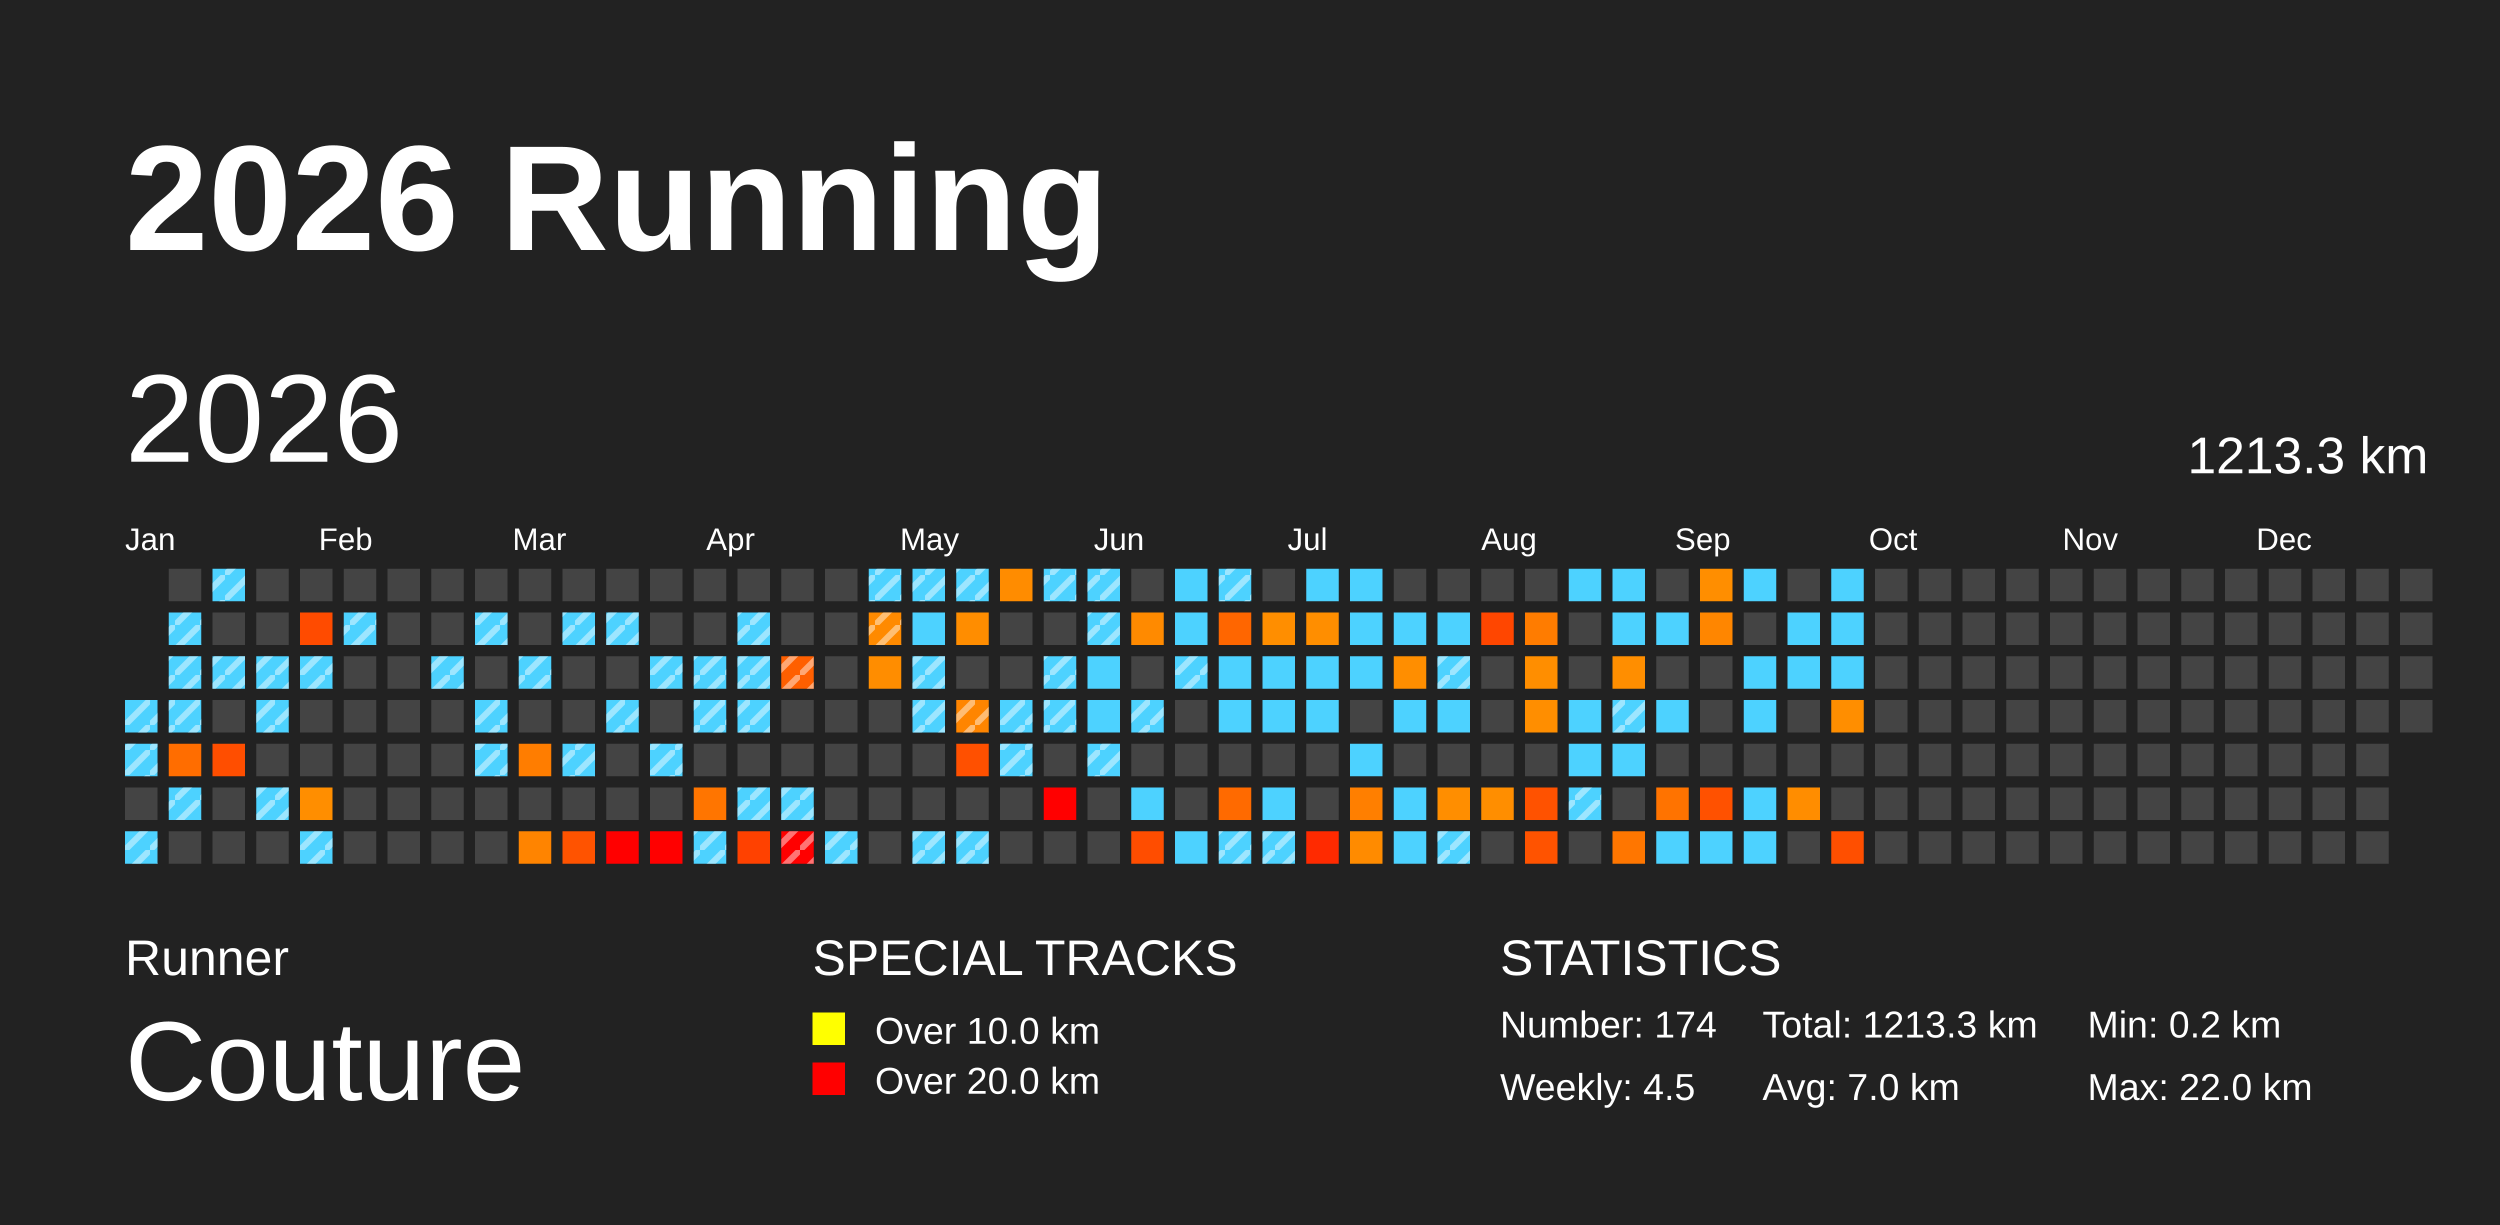
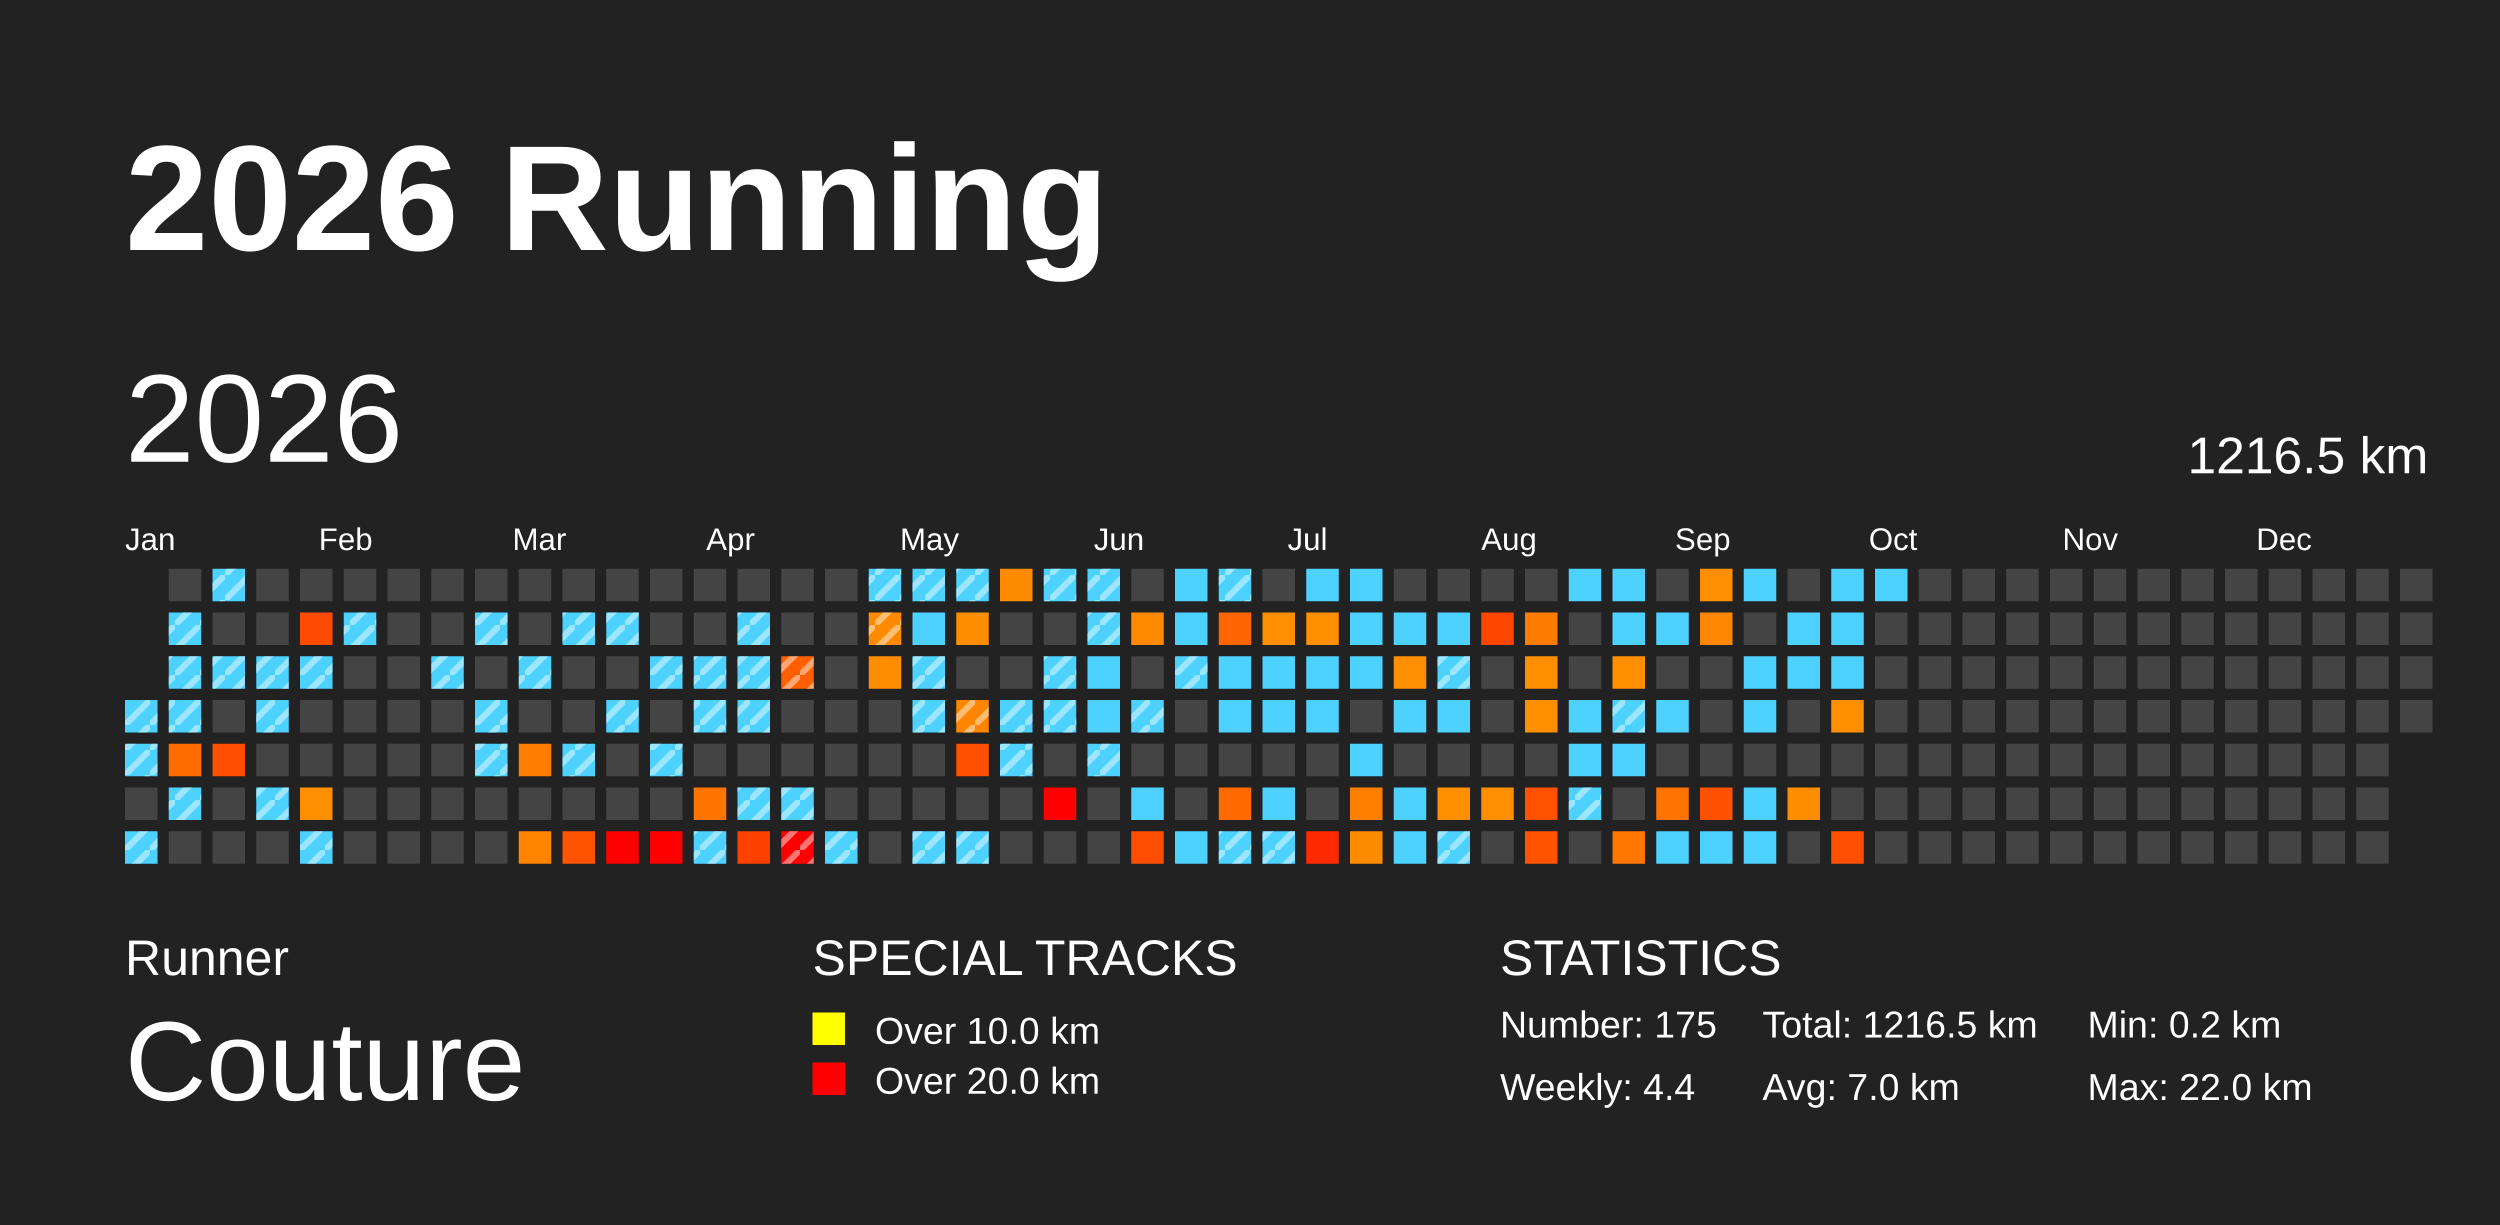
<svg xmlns="http://www.w3.org/2000/svg" baseProfile="full" height="98mm" version="1.1" viewBox="0,0,200,98" width="200mm">
  <defs>
    <pattern height="2" id="indoor-stripe" patternUnits="userSpaceOnUse" width="2">
      <line stroke="white" stroke-opacity="0.45" stroke-width="0.5" x1="0" x2="2" y1="2" y2="0" />
    </pattern>
  </defs>
  <rect fill="#222222" height="98" width="200" x="0" y="0" />
  <text fill="#FFFFFF" style="font-size:12px; font-family:Arial; font-weight:bold;" x="10" y="20">2026 Running</text>
  <text fill="#FFFFFF" style="font-size:4px; font-family:Arial" x="10" y="78">Runner</text>
  <text fill="#FFFFFF" style="font-size:9px; font-family:Arial" x="10" y="88">Couture</text>
  <text fill="#FFFFFF" style="font-size:4px; font-family:Arial" x="65" y="78">SPECIAL TRACKS</text>
  <rect fill="yellow" height="2.6" width="2.6" x="65" y="81" />
  <text fill="#FFFFFF" style="font-size:3px; font-family:Arial" x="70" y="83.5">Over 10.0 km</text>
  <rect fill="red" height="2.6" width="2.6" x="65" y="85" />
  <text fill="#FFFFFF" style="font-size:3px; font-family:Arial" x="70" y="87.5">Over 20.0 km</text>
  <text fill="#FFFFFF" style="font-size:4px; font-family:Arial" x="120" y="78">STATISTICS</text>
-   <text fill="#FFFFFF" style="font-size:3px; font-family:Arial" x="120" y="83">Number: 174</text>
-   <text fill="#FFFFFF" style="font-size:3px; font-family:Arial" x="120" y="88">Weekly: 4.5</text>
-   <text fill="#FFFFFF" style="font-size:3px; font-family:Arial" x="141" y="83">Total: 1213.3 km</text>
+   <text fill="#FFFFFF" style="font-size:3px; font-family:Arial" x="120" y="83">Number: 175</text>
+   <text fill="#FFFFFF" style="font-size:3px; font-family:Arial" x="120" y="88">Weekly: 4.4</text>
+   <text fill="#FFFFFF" style="font-size:3px; font-family:Arial" x="141" y="83">Total: 1216.5 km</text>
  <text fill="#FFFFFF" style="font-size:3px; font-family:Arial" x="141" y="88">Avg: 7.0 km</text>
  <text fill="#FFFFFF" style="font-size:3px; font-family:Arial" x="167" y="83">Min: 0.2 km</text>
  <text fill="#FFFFFF" style="font-size:3px; font-family:Arial" x="167" y="88">Max: 22.0 km</text>
  <text dominant-baseline="hanging" fill="#FFFFFF" style="font-size:10.0px; font-family:Arial;" x="10" y="30">2026</text>
-   <text dominant-baseline="hanging" fill="#FFFFFF" style="font-size:4.125px; font-family:Arial;" x="175" y="35">1213.3 km</text>
+   <text dominant-baseline="hanging" fill="#FFFFFF" style="font-size:4.125px; font-family:Arial;" x="175" y="35">1216.5 km</text>
  <text fill="#FFFFFF" style="font-size:2.5px; font-family:Arial" x="10.0" y="44">Jan</text>
  <text fill="#FFFFFF" style="font-size:2.5px; font-family:Arial" x="25.5" y="44">Feb</text>
  <text fill="#FFFFFF" style="font-size:2.5px; font-family:Arial" x="41.0" y="44">Mar</text>
  <text fill="#FFFFFF" style="font-size:2.5px; font-family:Arial" x="56.5" y="44">Apr</text>
  <text fill="#FFFFFF" style="font-size:2.5px; font-family:Arial" x="72.0" y="44">May</text>
  <text fill="#FFFFFF" style="font-size:2.5px; font-family:Arial" x="87.5" y="44">Jun</text>
  <text fill="#FFFFFF" style="font-size:2.5px; font-family:Arial" x="103.0" y="44">Jul</text>
  <text fill="#FFFFFF" style="font-size:2.5px; font-family:Arial" x="118.5" y="44">Aug</text>
  <text fill="#FFFFFF" style="font-size:2.5px; font-family:Arial" x="134.0" y="44">Sep</text>
  <text fill="#FFFFFF" style="font-size:2.5px; font-family:Arial" x="149.5" y="44">Oct</text>
  <text fill="#FFFFFF" style="font-size:2.5px; font-family:Arial" x="165.0" y="44">Nov</text>
  <text fill="#FFFFFF" style="font-size:2.5px; font-family:Arial" x="180.5" y="44">Dec</text>
  <rect fill="#4dd2ff" height="2.6" width="2.6" x="10.0" y="56.0" />
  <rect fill="url(#indoor-stripe)" height="2.6" style="pointer-events: none;" width="2.6" x="10.0" y="56.0" />
  <rect fill="#4dd2ff" height="2.6" width="2.6" x="10.0" y="59.5" />
  <rect fill="url(#indoor-stripe)" height="2.6" style="pointer-events: none;" width="2.6" x="10.0" y="59.5" />
  <rect fill="#444444" height="2.6" width="2.6" x="10.0" y="63.0" />
  <rect fill="#4dd2ff" height="2.6" width="2.6" x="10.0" y="66.5" />
  <rect fill="url(#indoor-stripe)" height="2.6" style="pointer-events: none;" width="2.6" x="10.0" y="66.5" />
  <rect fill="#444444" height="2.6" width="2.6" x="13.5" y="45.5" />
  <rect fill="#4dd2ff" height="2.6" width="2.6" x="13.5" y="49.0" />
  <rect fill="url(#indoor-stripe)" height="2.6" style="pointer-events: none;" width="2.6" x="13.5" y="49.0" />
  <rect fill="#4dd2ff" height="2.6" width="2.6" x="13.5" y="52.5" />
  <rect fill="url(#indoor-stripe)" height="2.6" style="pointer-events: none;" width="2.6" x="13.5" y="52.5" />
  <rect fill="#4dd2ff" height="2.6" width="2.6" x="13.5" y="56.0" />
  <rect fill="url(#indoor-stripe)" height="2.6" style="pointer-events: none;" width="2.6" x="13.5" y="56.0" />
  <rect fill="#ff6d00" height="2.6" width="2.6" x="13.5" y="59.5" />
  <rect fill="#4dd2ff" height="2.6" width="2.6" x="13.5" y="63.0" />
  <rect fill="url(#indoor-stripe)" height="2.6" style="pointer-events: none;" width="2.6" x="13.5" y="63.0" />
  <rect fill="#444444" height="2.6" width="2.6" x="13.5" y="66.5" />
  <rect fill="#4dd2ff" height="2.6" width="2.6" x="17.0" y="45.5" />
  <rect fill="url(#indoor-stripe)" height="2.6" style="pointer-events: none;" width="2.6" x="17.0" y="45.5" />
  <rect fill="#444444" height="2.6" width="2.6" x="17.0" y="49.0" />
  <rect fill="#4dd2ff" height="2.6" width="2.6" x="17.0" y="52.5" />
  <rect fill="url(#indoor-stripe)" height="2.6" style="pointer-events: none;" width="2.6" x="17.0" y="52.5" />
  <rect fill="#444444" height="2.6" width="2.6" x="17.0" y="56.0" />
  <rect fill="#ff4e00" height="2.6" width="2.6" x="17.0" y="59.5" />
  <rect fill="#444444" height="2.6" width="2.6" x="17.0" y="63.0" />
  <rect fill="#444444" height="2.6" width="2.6" x="17.0" y="66.5" />
  <rect fill="#444444" height="2.6" width="2.6" x="20.5" y="45.5" />
  <rect fill="#444444" height="2.6" width="2.6" x="20.5" y="49.0" />
  <rect fill="#4dd2ff" height="2.6" width="2.6" x="20.5" y="52.5" />
  <rect fill="url(#indoor-stripe)" height="2.6" style="pointer-events: none;" width="2.6" x="20.5" y="52.5" />
  <rect fill="#4dd2ff" height="2.6" width="2.6" x="20.5" y="56.0" />
  <rect fill="url(#indoor-stripe)" height="2.6" style="pointer-events: none;" width="2.6" x="20.5" y="56.0" />
  <rect fill="#444444" height="2.6" width="2.6" x="20.5" y="59.5" />
  <rect fill="#4dd2ff" height="2.6" width="2.6" x="20.5" y="63.0" />
  <rect fill="url(#indoor-stripe)" height="2.6" style="pointer-events: none;" width="2.6" x="20.5" y="63.0" />
  <rect fill="#444444" height="2.6" width="2.6" x="20.5" y="66.5" />
  <rect fill="#444444" height="2.6" width="2.6" x="24.0" y="45.5" />
  <rect fill="#ff4b00" height="2.6" width="2.6" x="24.0" y="49.0" />
  <rect fill="#4dd2ff" height="2.6" width="2.6" x="24.0" y="52.5" />
  <rect fill="url(#indoor-stripe)" height="2.6" style="pointer-events: none;" width="2.6" x="24.0" y="52.5" />
  <rect fill="#444444" height="2.6" width="2.6" x="24.0" y="56.0" />
  <rect fill="#444444" height="2.6" width="2.6" x="24.0" y="59.5" />
  <rect fill="#ff8e00" height="2.6" width="2.6" x="24.0" y="63.0" />
  <rect fill="#4dd2ff" height="2.6" width="2.6" x="24.0" y="66.5" />
  <rect fill="url(#indoor-stripe)" height="2.6" style="pointer-events: none;" width="2.6" x="24.0" y="66.5" />
  <rect fill="#444444" height="2.6" width="2.6" x="27.5" y="45.5" />
  <rect fill="#4dd2ff" height="2.6" width="2.6" x="27.5" y="49.0" />
  <rect fill="url(#indoor-stripe)" height="2.6" style="pointer-events: none;" width="2.6" x="27.5" y="49.0" />
  <rect fill="#444444" height="2.6" width="2.6" x="27.5" y="52.5" />
  <rect fill="#444444" height="2.6" width="2.6" x="27.5" y="56.0" />
  <rect fill="#444444" height="2.6" width="2.6" x="27.5" y="59.5" />
  <rect fill="#444444" height="2.6" width="2.6" x="27.5" y="63.0" />
  <rect fill="#444444" height="2.6" width="2.6" x="27.5" y="66.5" />
  <rect fill="#444444" height="2.6" width="2.6" x="31.0" y="45.5" />
  <rect fill="#444444" height="2.6" width="2.6" x="31.0" y="49.0" />
  <rect fill="#444444" height="2.6" width="2.6" x="31.0" y="52.5" />
  <rect fill="#444444" height="2.6" width="2.6" x="31.0" y="56.0" />
  <rect fill="#444444" height="2.6" width="2.6" x="31.0" y="59.5" />
  <rect fill="#444444" height="2.6" width="2.6" x="31.0" y="63.0" />
  <rect fill="#444444" height="2.6" width="2.6" x="31.0" y="66.5" />
  <rect fill="#444444" height="2.6" width="2.6" x="34.5" y="45.5" />
  <rect fill="#444444" height="2.6" width="2.6" x="34.5" y="49.0" />
  <rect fill="#4dd2ff" height="2.6" width="2.6" x="34.5" y="52.5" />
  <rect fill="url(#indoor-stripe)" height="2.6" style="pointer-events: none;" width="2.6" x="34.5" y="52.5" />
  <rect fill="#444444" height="2.6" width="2.6" x="34.5" y="56.0" />
  <rect fill="#444444" height="2.6" width="2.6" x="34.5" y="59.5" />
  <rect fill="#444444" height="2.6" width="2.6" x="34.5" y="63.0" />
  <rect fill="#444444" height="2.6" width="2.6" x="34.5" y="66.5" />
  <rect fill="#444444" height="2.6" width="2.6" x="38.0" y="45.5" />
  <rect fill="#4dd2ff" height="2.6" width="2.6" x="38.0" y="49.0" />
  <rect fill="url(#indoor-stripe)" height="2.6" style="pointer-events: none;" width="2.6" x="38.0" y="49.0" />
  <rect fill="#444444" height="2.6" width="2.6" x="38.0" y="52.5" />
  <rect fill="#4dd2ff" height="2.6" width="2.6" x="38.0" y="56.0" />
  <rect fill="url(#indoor-stripe)" height="2.6" style="pointer-events: none;" width="2.6" x="38.0" y="56.0" />
  <rect fill="#4dd2ff" height="2.6" width="2.6" x="38.0" y="59.5" />
  <rect fill="url(#indoor-stripe)" height="2.6" style="pointer-events: none;" width="2.6" x="38.0" y="59.5" />
  <rect fill="#444444" height="2.6" width="2.6" x="38.0" y="63.0" />
  <rect fill="#444444" height="2.6" width="2.6" x="38.0" y="66.5" />
  <rect fill="#444444" height="2.6" width="2.6" x="41.5" y="45.5" />
  <rect fill="#444444" height="2.6" width="2.6" x="41.5" y="49.0" />
  <rect fill="#4dd2ff" height="2.6" width="2.6" x="41.5" y="52.5" />
  <rect fill="url(#indoor-stripe)" height="2.6" style="pointer-events: none;" width="2.6" x="41.5" y="52.5" />
  <rect fill="#444444" height="2.6" width="2.6" x="41.5" y="56.0" />
  <rect fill="#ff7d00" height="2.6" width="2.6" x="41.5" y="59.5" />
  <rect fill="#444444" height="2.6" width="2.6" x="41.5" y="63.0" />
  <rect fill="#ff8400" height="2.6" width="2.6" x="41.5" y="66.5" />
  <rect fill="#444444" height="2.6" width="2.6" x="45.0" y="45.5" />
  <rect fill="#4dd2ff" height="2.6" width="2.6" x="45.0" y="49.0" />
  <rect fill="url(#indoor-stripe)" height="2.6" style="pointer-events: none;" width="2.6" x="45.0" y="49.0" />
  <rect fill="#444444" height="2.6" width="2.6" x="45.0" y="52.5" />
  <rect fill="#444444" height="2.6" width="2.6" x="45.0" y="56.0" />
  <rect fill="#4dd2ff" height="2.6" width="2.6" x="45.0" y="59.5" />
  <rect fill="url(#indoor-stripe)" height="2.6" style="pointer-events: none;" width="2.6" x="45.0" y="59.5" />
  <rect fill="#444444" height="2.6" width="2.6" x="45.0" y="63.0" />
  <rect fill="#ff5300" height="2.6" width="2.6" x="45.0" y="66.5" />
  <rect fill="#444444" height="2.6" width="2.6" x="48.5" y="45.5" />
  <rect fill="#4dd2ff" height="2.6" width="2.6" x="48.5" y="49.0" />
  <rect fill="url(#indoor-stripe)" height="2.6" style="pointer-events: none;" width="2.6" x="48.5" y="49.0" />
  <rect fill="#444444" height="2.6" width="2.6" x="48.5" y="52.5" />
  <rect fill="#4dd2ff" height="2.6" width="2.6" x="48.5" y="56.0" />
  <rect fill="url(#indoor-stripe)" height="2.6" style="pointer-events: none;" width="2.6" x="48.5" y="56.0" />
  <rect fill="#444444" height="2.6" width="2.6" x="48.5" y="59.5" />
  <rect fill="#444444" height="2.6" width="2.6" x="48.5" y="63.0" />
  <rect fill="red" height="2.6" width="2.6" x="48.5" y="66.5" />
  <rect fill="#444444" height="2.6" width="2.6" x="52.0" y="45.5" />
  <rect fill="#444444" height="2.6" width="2.6" x="52.0" y="49.0" />
  <rect fill="#4dd2ff" height="2.6" width="2.6" x="52.0" y="52.5" />
  <rect fill="url(#indoor-stripe)" height="2.6" style="pointer-events: none;" width="2.6" x="52.0" y="52.5" />
  <rect fill="#444444" height="2.6" width="2.6" x="52.0" y="56.0" />
  <rect fill="#4dd2ff" height="2.6" width="2.6" x="52.0" y="59.5" />
  <rect fill="url(#indoor-stripe)" height="2.6" style="pointer-events: none;" width="2.6" x="52.0" y="59.5" />
  <rect fill="#444444" height="2.6" width="2.6" x="52.0" y="63.0" />
  <rect fill="red" height="2.6" width="2.6" x="52.0" y="66.5" />
  <rect fill="#444444" height="2.6" width="2.6" x="55.5" y="45.5" />
  <rect fill="#444444" height="2.6" width="2.6" x="55.5" y="49.0" />
  <rect fill="#4dd2ff" height="2.6" width="2.6" x="55.5" y="52.5" />
  <rect fill="url(#indoor-stripe)" height="2.6" style="pointer-events: none;" width="2.6" x="55.5" y="52.5" />
  <rect fill="#4dd2ff" height="2.6" width="2.6" x="55.5" y="56.0" />
  <rect fill="url(#indoor-stripe)" height="2.6" style="pointer-events: none;" width="2.6" x="55.5" y="56.0" />
  <rect fill="#444444" height="2.6" width="2.6" x="55.5" y="59.5" />
  <rect fill="#ff7500" height="2.6" width="2.6" x="55.5" y="63.0" />
  <rect fill="#4dd2ff" height="2.6" width="2.6" x="55.5" y="66.5" />
  <rect fill="url(#indoor-stripe)" height="2.6" style="pointer-events: none;" width="2.6" x="55.5" y="66.5" />
  <rect fill="#444444" height="2.6" width="2.6" x="59.0" y="45.5" />
  <rect fill="#4dd2ff" height="2.6" width="2.6" x="59.0" y="49.0" />
  <rect fill="url(#indoor-stripe)" height="2.6" style="pointer-events: none;" width="2.6" x="59.0" y="49.0" />
  <rect fill="#4dd2ff" height="2.6" width="2.6" x="59.0" y="52.5" />
  <rect fill="url(#indoor-stripe)" height="2.6" style="pointer-events: none;" width="2.6" x="59.0" y="52.5" />
  <rect fill="#4dd2ff" height="2.6" width="2.6" x="59.0" y="56.0" />
  <rect fill="url(#indoor-stripe)" height="2.6" style="pointer-events: none;" width="2.6" x="59.0" y="56.0" />
  <rect fill="#444444" height="2.6" width="2.6" x="59.0" y="59.5" />
  <rect fill="#4dd2ff" height="2.6" width="2.6" x="59.0" y="63.0" />
  <rect fill="url(#indoor-stripe)" height="2.6" style="pointer-events: none;" width="2.6" x="59.0" y="63.0" />
  <rect fill="#ff4100" height="2.6" width="2.6" x="59.0" y="66.5" />
  <rect fill="#444444" height="2.6" width="2.6" x="62.5" y="45.5" />
  <rect fill="#444444" height="2.6" width="2.6" x="62.5" y="49.0" />
  <rect fill="#ff5f00" height="2.6" width="2.6" x="62.5" y="52.5" />
  <rect fill="url(#indoor-stripe)" height="2.6" style="pointer-events: none;" width="2.6" x="62.5" y="52.5" />
  <rect fill="#444444" height="2.6" width="2.6" x="62.5" y="56.0" />
  <rect fill="#444444" height="2.6" width="2.6" x="62.5" y="59.5" />
  <rect fill="#4dd2ff" height="2.6" width="2.6" x="62.5" y="63.0" />
  <rect fill="url(#indoor-stripe)" height="2.6" style="pointer-events: none;" width="2.6" x="62.5" y="63.0" />
  <rect fill="red" height="2.6" width="2.6" x="62.5" y="66.5" />
  <rect fill="url(#indoor-stripe)" height="2.6" style="pointer-events: none;" width="2.6" x="62.5" y="66.5" />
  <rect fill="#444444" height="2.6" width="2.6" x="66.0" y="45.5" />
  <rect fill="#444444" height="2.6" width="2.6" x="66.0" y="49.0" />
  <rect fill="#444444" height="2.6" width="2.6" x="66.0" y="52.5" />
  <rect fill="#444444" height="2.6" width="2.6" x="66.0" y="56.0" />
  <rect fill="#444444" height="2.6" width="2.6" x="66.0" y="59.5" />
  <rect fill="#444444" height="2.6" width="2.6" x="66.0" y="63.0" />
  <rect fill="#4dd2ff" height="2.6" width="2.6" x="66.0" y="66.5" />
  <rect fill="url(#indoor-stripe)" height="2.6" style="pointer-events: none;" width="2.6" x="66.0" y="66.5" />
  <rect fill="#4dd2ff" height="2.6" width="2.6" x="69.5" y="45.5" />
  <rect fill="url(#indoor-stripe)" height="2.6" style="pointer-events: none;" width="2.6" x="69.5" y="45.5" />
  <rect fill="#ff8a00" height="2.6" width="2.6" x="69.5" y="49.0" />
  <rect fill="url(#indoor-stripe)" height="2.6" style="pointer-events: none;" width="2.6" x="69.5" y="49.0" />
  <rect fill="#ff8d00" height="2.6" width="2.6" x="69.5" y="52.5" />
  <rect fill="#444444" height="2.6" width="2.6" x="69.5" y="56.0" />
  <rect fill="#444444" height="2.6" width="2.6" x="69.5" y="59.5" />
  <rect fill="#444444" height="2.6" width="2.6" x="69.5" y="63.0" />
  <rect fill="#444444" height="2.6" width="2.6" x="69.5" y="66.5" />
  <rect fill="#4dd2ff" height="2.6" width="2.6" x="73.0" y="45.5" />
  <rect fill="url(#indoor-stripe)" height="2.6" style="pointer-events: none;" width="2.6" x="73.0" y="45.5" />
  <rect fill="#4dd2ff" height="2.6" width="2.6" x="73.0" y="49.0" />
  <rect fill="#4dd2ff" height="2.6" width="2.6" x="73.0" y="52.5" />
  <rect fill="url(#indoor-stripe)" height="2.6" style="pointer-events: none;" width="2.6" x="73.0" y="52.5" />
  <rect fill="#4dd2ff" height="2.6" width="2.6" x="73.0" y="56.0" />
  <rect fill="url(#indoor-stripe)" height="2.6" style="pointer-events: none;" width="2.6" x="73.0" y="56.0" />
  <rect fill="#444444" height="2.6" width="2.6" x="73.0" y="59.5" />
  <rect fill="#444444" height="2.6" width="2.6" x="73.0" y="63.0" />
  <rect fill="#4dd2ff" height="2.6" width="2.6" x="73.0" y="66.5" />
  <rect fill="url(#indoor-stripe)" height="2.6" style="pointer-events: none;" width="2.6" x="73.0" y="66.5" />
  <rect fill="#4dd2ff" height="2.6" width="2.6" x="76.5" y="45.5" />
  <rect fill="url(#indoor-stripe)" height="2.6" style="pointer-events: none;" width="2.6" x="76.5" y="45.5" />
  <rect fill="#ff8d00" height="2.6" width="2.6" x="76.5" y="49.0" />
  <rect fill="#444444" height="2.6" width="2.6" x="76.5" y="52.5" />
  <rect fill="#ff8500" height="2.6" width="2.6" x="76.5" y="56.0" />
  <rect fill="url(#indoor-stripe)" height="2.6" style="pointer-events: none;" width="2.6" x="76.5" y="56.0" />
  <rect fill="#ff5000" height="2.6" width="2.6" x="76.5" y="59.5" />
  <rect fill="#444444" height="2.6" width="2.6" x="76.5" y="63.0" />
  <rect fill="#4dd2ff" height="2.6" width="2.6" x="76.5" y="66.5" />
  <rect fill="url(#indoor-stripe)" height="2.6" style="pointer-events: none;" width="2.6" x="76.5" y="66.5" />
  <rect fill="#ff8c00" height="2.6" width="2.6" x="80.0" y="45.5" />
  <rect fill="#444444" height="2.6" width="2.6" x="80.0" y="49.0" />
  <rect fill="#444444" height="2.6" width="2.6" x="80.0" y="52.5" />
  <rect fill="#4dd2ff" height="2.6" width="2.6" x="80.0" y="56.0" />
  <rect fill="url(#indoor-stripe)" height="2.6" style="pointer-events: none;" width="2.6" x="80.0" y="56.0" />
  <rect fill="#4dd2ff" height="2.6" width="2.6" x="80.0" y="59.5" />
  <rect fill="url(#indoor-stripe)" height="2.6" style="pointer-events: none;" width="2.6" x="80.0" y="59.5" />
  <rect fill="#444444" height="2.6" width="2.6" x="80.0" y="63.0" />
  <rect fill="#444444" height="2.6" width="2.6" x="80.0" y="66.5" />
  <rect fill="#4dd2ff" height="2.6" width="2.6" x="83.5" y="45.5" />
  <rect fill="url(#indoor-stripe)" height="2.6" style="pointer-events: none;" width="2.6" x="83.5" y="45.5" />
  <rect fill="#444444" height="2.6" width="2.6" x="83.5" y="49.0" />
  <rect fill="#4dd2ff" height="2.6" width="2.6" x="83.5" y="52.5" />
  <rect fill="url(#indoor-stripe)" height="2.6" style="pointer-events: none;" width="2.6" x="83.5" y="52.5" />
  <rect fill="#4dd2ff" height="2.6" width="2.6" x="83.5" y="56.0" />
  <rect fill="url(#indoor-stripe)" height="2.6" style="pointer-events: none;" width="2.6" x="83.5" y="56.0" />
  <rect fill="#444444" height="2.6" width="2.6" x="83.5" y="59.5" />
  <rect fill="red" height="2.6" width="2.6" x="83.5" y="63.0" />
  <rect fill="#444444" height="2.6" width="2.6" x="83.5" y="66.5" />
  <rect fill="#4dd2ff" height="2.6" width="2.6" x="87.0" y="45.5" />
  <rect fill="url(#indoor-stripe)" height="2.6" style="pointer-events: none;" width="2.6" x="87.0" y="45.5" />
  <rect fill="#4dd2ff" height="2.6" width="2.6" x="87.0" y="49.0" />
  <rect fill="url(#indoor-stripe)" height="2.6" style="pointer-events: none;" width="2.6" x="87.0" y="49.0" />
  <rect fill="#4dd2ff" height="2.6" width="2.6" x="87.0" y="52.5" />
  <rect fill="#4dd2ff" height="2.6" width="2.6" x="87.0" y="56.0" />
  <rect fill="#4dd2ff" height="2.6" width="2.6" x="87.0" y="59.5" />
  <rect fill="url(#indoor-stripe)" height="2.6" style="pointer-events: none;" width="2.6" x="87.0" y="59.5" />
  <rect fill="#444444" height="2.6" width="2.6" x="87.0" y="63.0" />
  <rect fill="#444444" height="2.6" width="2.6" x="87.0" y="66.5" />
  <rect fill="#444444" height="2.6" width="2.6" x="90.5" y="45.5" />
  <rect fill="#ff8a00" height="2.6" width="2.6" x="90.5" y="49.0" />
  <rect fill="#444444" height="2.6" width="2.6" x="90.5" y="52.5" />
  <rect fill="#4dd2ff" height="2.6" width="2.6" x="90.5" y="56.0" />
  <rect fill="url(#indoor-stripe)" height="2.6" style="pointer-events: none;" width="2.6" x="90.5" y="56.0" />
  <rect fill="#444444" height="2.6" width="2.6" x="90.5" y="59.5" />
  <rect fill="#4dd2ff" height="2.6" width="2.6" x="90.5" y="63.0" />
  <rect fill="#ff4d00" height="2.6" width="2.6" x="90.5" y="66.5" />
  <rect fill="#4dd2ff" height="2.6" width="2.6" x="94.0" y="45.5" />
  <rect fill="#4dd2ff" height="2.6" width="2.6" x="94.0" y="49.0" />
  <rect fill="#4dd2ff" height="2.6" width="2.6" x="94.0" y="52.5" />
  <rect fill="url(#indoor-stripe)" height="2.6" style="pointer-events: none;" width="2.6" x="94.0" y="52.5" />
  <rect fill="#444444" height="2.6" width="2.6" x="94.0" y="56.0" />
  <rect fill="#444444" height="2.6" width="2.6" x="94.0" y="59.5" />
  <rect fill="#444444" height="2.6" width="2.6" x="94.0" y="63.0" />
  <rect fill="#4dd2ff" height="2.6" width="2.6" x="94.0" y="66.5" />
  <rect fill="#4dd2ff" height="2.6" width="2.6" x="97.5" y="45.5" />
  <rect fill="url(#indoor-stripe)" height="2.6" style="pointer-events: none;" width="2.6" x="97.5" y="45.5" />
  <rect fill="#ff6600" height="2.6" width="2.6" x="97.5" y="49.0" />
  <rect fill="#4dd2ff" height="2.6" width="2.6" x="97.5" y="52.5" />
  <rect fill="#4dd2ff" height="2.6" width="2.6" x="97.5" y="56.0" />
  <rect fill="#444444" height="2.6" width="2.6" x="97.5" y="59.5" />
  <rect fill="#ff6a00" height="2.6" width="2.6" x="97.5" y="63.0" />
  <rect fill="#4dd2ff" height="2.6" width="2.6" x="97.5" y="66.5" />
  <rect fill="url(#indoor-stripe)" height="2.6" style="pointer-events: none;" width="2.6" x="97.5" y="66.5" />
  <rect fill="#444444" height="2.6" width="2.6" x="101.0" y="45.5" />
  <rect fill="#ff8e00" height="2.6" width="2.6" x="101.0" y="49.0" />
  <rect fill="#4dd2ff" height="2.6" width="2.6" x="101.0" y="52.5" />
  <rect fill="#4dd2ff" height="2.6" width="2.6" x="101.0" y="56.0" />
  <rect fill="#444444" height="2.6" width="2.6" x="101.0" y="59.5" />
  <rect fill="#4dd2ff" height="2.6" width="2.6" x="101.0" y="63.0" />
  <rect fill="#4dd2ff" height="2.6" width="2.6" x="101.0" y="66.5" />
  <rect fill="url(#indoor-stripe)" height="2.6" style="pointer-events: none;" width="2.6" x="101.0" y="66.5" />
  <rect fill="#4dd2ff" height="2.6" width="2.6" x="104.5" y="45.5" />
  <rect fill="#ff8e00" height="2.6" width="2.6" x="104.5" y="49.0" />
  <rect fill="#4dd2ff" height="2.6" width="2.6" x="104.5" y="52.5" />
  <rect fill="#4dd2ff" height="2.6" width="2.6" x="104.5" y="56.0" />
  <rect fill="#444444" height="2.6" width="2.6" x="104.5" y="59.5" />
  <rect fill="#444444" height="2.6" width="2.6" x="104.5" y="63.0" />
  <rect fill="#ff2a00" height="2.6" width="2.6" x="104.5" y="66.5" />
  <rect fill="#4dd2ff" height="2.6" width="2.6" x="108.0" y="45.5" />
  <rect fill="#4dd2ff" height="2.6" width="2.6" x="108.0" y="49.0" />
  <rect fill="#4dd2ff" height="2.6" width="2.6" x="108.0" y="52.5" />
  <rect fill="#444444" height="2.6" width="2.6" x="108.0" y="56.0" />
  <rect fill="#4dd2ff" height="2.6" width="2.6" x="108.0" y="59.5" />
  <rect fill="#ff7f00" height="2.6" width="2.6" x="108.0" y="63.0" />
  <rect fill="#ff8b00" height="2.6" width="2.6" x="108.0" y="66.5" />
  <rect fill="#444444" height="2.6" width="2.6" x="111.5" y="45.5" />
  <rect fill="#4dd2ff" height="2.6" width="2.6" x="111.5" y="49.0" />
  <rect fill="#ff8e00" height="2.6" width="2.6" x="111.5" y="52.5" />
  <rect fill="#4dd2ff" height="2.6" width="2.6" x="111.5" y="56.0" />
  <rect fill="#444444" height="2.6" width="2.6" x="111.5" y="59.5" />
  <rect fill="#4dd2ff" height="2.6" width="2.6" x="111.5" y="63.0" />
  <rect fill="#4dd2ff" height="2.6" width="2.6" x="111.5" y="66.5" />
  <rect fill="#444444" height="2.6" width="2.6" x="115.0" y="45.5" />
  <rect fill="#4dd2ff" height="2.6" width="2.6" x="115.0" y="49.0" />
  <rect fill="#4dd2ff" height="2.6" width="2.6" x="115.0" y="52.5" />
  <rect fill="url(#indoor-stripe)" height="2.6" style="pointer-events: none;" width="2.6" x="115.0" y="52.5" />
  <rect fill="#4dd2ff" height="2.6" width="2.6" x="115.0" y="56.0" />
  <rect fill="#444444" height="2.6" width="2.6" x="115.0" y="59.5" />
  <rect fill="#ff8e00" height="2.6" width="2.6" x="115.0" y="63.0" />
  <rect fill="#4dd2ff" height="2.6" width="2.6" x="115.0" y="66.5" />
  <rect fill="url(#indoor-stripe)" height="2.6" style="pointer-events: none;" width="2.6" x="115.0" y="66.5" />
  <rect fill="#444444" height="2.6" width="2.6" x="118.5" y="45.5" />
  <rect fill="#ff4600" height="2.6" width="2.6" x="118.5" y="49.0" />
  <rect fill="#444444" height="2.6" width="2.6" x="118.5" y="52.5" />
  <rect fill="#444444" height="2.6" width="2.6" x="118.5" y="56.0" />
  <rect fill="#444444" height="2.6" width="2.6" x="118.5" y="59.5" />
  <rect fill="#ff8e00" height="2.6" width="2.6" x="118.5" y="63.0" />
  <rect fill="#444444" height="2.6" width="2.6" x="118.5" y="66.5" />
  <rect fill="#444444" height="2.6" width="2.6" x="122.0" y="45.5" />
  <rect fill="#ff7c00" height="2.6" width="2.6" x="122.0" y="49.0" />
  <rect fill="#ff8e00" height="2.6" width="2.6" x="122.0" y="52.5" />
  <rect fill="#ff8e00" height="2.6" width="2.6" x="122.0" y="56.0" />
  <rect fill="#444444" height="2.6" width="2.6" x="122.0" y="59.5" />
  <rect fill="#ff5200" height="2.6" width="2.6" x="122.0" y="63.0" />
  <rect fill="#ff5300" height="2.6" width="2.6" x="122.0" y="66.5" />
  <rect fill="#4dd2ff" height="2.6" width="2.6" x="125.5" y="45.5" />
  <rect fill="#444444" height="2.6" width="2.6" x="125.5" y="49.0" />
  <rect fill="#444444" height="2.6" width="2.6" x="125.5" y="52.5" />
  <rect fill="#4dd2ff" height="2.6" width="2.6" x="125.5" y="56.0" />
  <rect fill="#4dd2ff" height="2.6" width="2.6" x="125.5" y="59.5" />
  <rect fill="#4dd2ff" height="2.6" width="2.6" x="125.5" y="63.0" />
  <rect fill="url(#indoor-stripe)" height="2.6" style="pointer-events: none;" width="2.6" x="125.5" y="63.0" />
  <rect fill="#444444" height="2.6" width="2.6" x="125.5" y="66.5" />
  <rect fill="#4dd2ff" height="2.6" width="2.6" x="129.0" y="45.5" />
  <rect fill="#4dd2ff" height="2.6" width="2.6" x="129.0" y="49.0" />
  <rect fill="#ff8e00" height="2.6" width="2.6" x="129.0" y="52.5" />
  <rect fill="#4dd2ff" height="2.6" width="2.6" x="129.0" y="56.0" />
  <rect fill="url(#indoor-stripe)" height="2.6" style="pointer-events: none;" width="2.6" x="129.0" y="56.0" />
  <rect fill="#4dd2ff" height="2.6" width="2.6" x="129.0" y="59.5" />
  <rect fill="#444444" height="2.6" width="2.6" x="129.0" y="63.0" />
  <rect fill="#ff7600" height="2.6" width="2.6" x="129.0" y="66.5" />
  <rect fill="#444444" height="2.6" width="2.6" x="132.5" y="45.5" />
  <rect fill="#4dd2ff" height="2.6" width="2.6" x="132.5" y="49.0" />
  <rect fill="#444444" height="2.6" width="2.6" x="132.5" y="52.5" />
  <rect fill="#4dd2ff" height="2.6" width="2.6" x="132.5" y="56.0" />
  <rect fill="#444444" height="2.6" width="2.6" x="132.5" y="59.5" />
  <rect fill="#ff7300" height="2.6" width="2.6" x="132.5" y="63.0" />
  <rect fill="#4dd2ff" height="2.6" width="2.6" x="132.5" y="66.5" />
  <rect fill="#ff8e00" height="2.6" width="2.6" x="136.0" y="45.5" />
  <rect fill="#ff8600" height="2.6" width="2.6" x="136.0" y="49.0" />
  <rect fill="#444444" height="2.6" width="2.6" x="136.0" y="52.5" />
  <rect fill="#444444" height="2.6" width="2.6" x="136.0" y="56.0" />
  <rect fill="#444444" height="2.6" width="2.6" x="136.0" y="59.5" />
  <rect fill="#ff5100" height="2.6" width="2.6" x="136.0" y="63.0" />
  <rect fill="#4dd2ff" height="2.6" width="2.6" x="136.0" y="66.5" />
  <rect fill="#4dd2ff" height="2.6" width="2.6" x="139.5" y="45.5" />
  <rect fill="#444444" height="2.6" width="2.6" x="139.5" y="49.0" />
  <rect fill="#4dd2ff" height="2.6" width="2.6" x="139.5" y="52.5" />
  <rect fill="#4dd2ff" height="2.6" width="2.6" x="139.5" y="56.0" />
  <rect fill="#444444" height="2.6" width="2.6" x="139.5" y="59.5" />
  <rect fill="#4dd2ff" height="2.6" width="2.6" x="139.5" y="63.0" />
  <rect fill="#4dd2ff" height="2.6" width="2.6" x="139.5" y="66.5" />
  <rect fill="#444444" height="2.6" width="2.6" x="143.0" y="45.5" />
  <rect fill="#4dd2ff" height="2.6" width="2.6" x="143.0" y="49.0" />
  <rect fill="#4dd2ff" height="2.6" width="2.6" x="143.0" y="52.5" />
  <rect fill="#444444" height="2.6" width="2.6" x="143.0" y="56.0" />
  <rect fill="#444444" height="2.6" width="2.6" x="143.0" y="59.5" />
  <rect fill="#ff8d00" height="2.6" width="2.6" x="143.0" y="63.0" />
  <rect fill="#444444" height="2.6" width="2.6" x="143.0" y="66.5" />
  <rect fill="#4dd2ff" height="2.6" width="2.6" x="146.5" y="45.5" />
  <rect fill="#4dd2ff" height="2.6" width="2.6" x="146.5" y="49.0" />
  <rect fill="#4dd2ff" height="2.6" width="2.6" x="146.5" y="52.5" />
  <rect fill="#ff8e00" height="2.6" width="2.6" x="146.5" y="56.0" />
  <rect fill="#444444" height="2.6" width="2.6" x="146.5" y="59.5" />
  <rect fill="#444444" height="2.6" width="2.6" x="146.5" y="63.0" />
  <rect fill="#ff4f00" height="2.6" width="2.6" x="146.5" y="66.5" />
-   <rect fill="#444444" height="2.6" width="2.6" x="150.0" y="45.5" />
+   <rect fill="#4dd2ff" height="2.6" width="2.6" x="150.0" y="45.5" />
  <rect fill="#444444" height="2.6" width="2.6" x="150.0" y="49.0" />
  <rect fill="#444444" height="2.6" width="2.6" x="150.0" y="52.5" />
  <rect fill="#444444" height="2.6" width="2.6" x="150.0" y="56.0" />
  <rect fill="#444444" height="2.6" width="2.6" x="150.0" y="59.5" />
  <rect fill="#444444" height="2.6" width="2.6" x="150.0" y="63.0" />
  <rect fill="#444444" height="2.6" width="2.6" x="150.0" y="66.5" />
  <rect fill="#444444" height="2.6" width="2.6" x="153.5" y="45.5" />
  <rect fill="#444444" height="2.6" width="2.6" x="153.5" y="49.0" />
  <rect fill="#444444" height="2.6" width="2.6" x="153.5" y="52.5" />
  <rect fill="#444444" height="2.6" width="2.6" x="153.5" y="56.0" />
  <rect fill="#444444" height="2.6" width="2.6" x="153.5" y="59.5" />
  <rect fill="#444444" height="2.6" width="2.6" x="153.5" y="63.0" />
  <rect fill="#444444" height="2.6" width="2.6" x="153.5" y="66.5" />
  <rect fill="#444444" height="2.6" width="2.6" x="157.0" y="45.5" />
  <rect fill="#444444" height="2.6" width="2.6" x="157.0" y="49.0" />
  <rect fill="#444444" height="2.6" width="2.6" x="157.0" y="52.5" />
  <rect fill="#444444" height="2.6" width="2.6" x="157.0" y="56.0" />
  <rect fill="#444444" height="2.6" width="2.6" x="157.0" y="59.5" />
  <rect fill="#444444" height="2.6" width="2.6" x="157.0" y="63.0" />
  <rect fill="#444444" height="2.6" width="2.6" x="157.0" y="66.5" />
  <rect fill="#444444" height="2.6" width="2.6" x="160.5" y="45.5" />
  <rect fill="#444444" height="2.6" width="2.6" x="160.5" y="49.0" />
  <rect fill="#444444" height="2.6" width="2.6" x="160.5" y="52.5" />
  <rect fill="#444444" height="2.6" width="2.6" x="160.5" y="56.0" />
  <rect fill="#444444" height="2.6" width="2.6" x="160.5" y="59.5" />
  <rect fill="#444444" height="2.6" width="2.6" x="160.5" y="63.0" />
  <rect fill="#444444" height="2.6" width="2.6" x="160.5" y="66.5" />
  <rect fill="#444444" height="2.6" width="2.6" x="164.0" y="45.5" />
  <rect fill="#444444" height="2.6" width="2.6" x="164.0" y="49.0" />
  <rect fill="#444444" height="2.6" width="2.6" x="164.0" y="52.5" />
  <rect fill="#444444" height="2.6" width="2.6" x="164.0" y="56.0" />
  <rect fill="#444444" height="2.6" width="2.6" x="164.0" y="59.5" />
  <rect fill="#444444" height="2.6" width="2.6" x="164.0" y="63.0" />
  <rect fill="#444444" height="2.6" width="2.6" x="164.0" y="66.5" />
  <rect fill="#444444" height="2.6" width="2.6" x="167.5" y="45.5" />
  <rect fill="#444444" height="2.6" width="2.6" x="167.5" y="49.0" />
  <rect fill="#444444" height="2.6" width="2.6" x="167.5" y="52.5" />
  <rect fill="#444444" height="2.6" width="2.6" x="167.5" y="56.0" />
  <rect fill="#444444" height="2.6" width="2.6" x="167.5" y="59.5" />
  <rect fill="#444444" height="2.6" width="2.6" x="167.5" y="63.0" />
  <rect fill="#444444" height="2.6" width="2.6" x="167.5" y="66.5" />
  <rect fill="#444444" height="2.6" width="2.6" x="171.0" y="45.5" />
  <rect fill="#444444" height="2.6" width="2.6" x="171.0" y="49.0" />
  <rect fill="#444444" height="2.6" width="2.6" x="171.0" y="52.5" />
  <rect fill="#444444" height="2.6" width="2.6" x="171.0" y="56.0" />
  <rect fill="#444444" height="2.6" width="2.6" x="171.0" y="59.5" />
  <rect fill="#444444" height="2.6" width="2.6" x="171.0" y="63.0" />
  <rect fill="#444444" height="2.6" width="2.6" x="171.0" y="66.5" />
  <rect fill="#444444" height="2.6" width="2.6" x="174.5" y="45.5" />
  <rect fill="#444444" height="2.6" width="2.6" x="174.5" y="49.0" />
  <rect fill="#444444" height="2.6" width="2.6" x="174.5" y="52.5" />
  <rect fill="#444444" height="2.6" width="2.6" x="174.5" y="56.0" />
  <rect fill="#444444" height="2.6" width="2.6" x="174.5" y="59.5" />
  <rect fill="#444444" height="2.6" width="2.6" x="174.5" y="63.0" />
  <rect fill="#444444" height="2.6" width="2.6" x="174.5" y="66.5" />
  <rect fill="#444444" height="2.6" width="2.6" x="178.0" y="45.5" />
  <rect fill="#444444" height="2.6" width="2.6" x="178.0" y="49.0" />
  <rect fill="#444444" height="2.6" width="2.6" x="178.0" y="52.5" />
  <rect fill="#444444" height="2.6" width="2.6" x="178.0" y="56.0" />
  <rect fill="#444444" height="2.6" width="2.6" x="178.0" y="59.5" />
  <rect fill="#444444" height="2.6" width="2.6" x="178.0" y="63.0" />
  <rect fill="#444444" height="2.6" width="2.6" x="178.0" y="66.5" />
  <rect fill="#444444" height="2.6" width="2.6" x="181.5" y="45.5" />
  <rect fill="#444444" height="2.6" width="2.6" x="181.5" y="49.0" />
  <rect fill="#444444" height="2.6" width="2.6" x="181.5" y="52.5" />
  <rect fill="#444444" height="2.6" width="2.6" x="181.5" y="56.0" />
  <rect fill="#444444" height="2.6" width="2.6" x="181.5" y="59.5" />
  <rect fill="#444444" height="2.6" width="2.6" x="181.5" y="63.0" />
  <rect fill="#444444" height="2.6" width="2.6" x="181.5" y="66.5" />
  <rect fill="#444444" height="2.6" width="2.6" x="185.0" y="45.5" />
  <rect fill="#444444" height="2.6" width="2.6" x="185.0" y="49.0" />
  <rect fill="#444444" height="2.6" width="2.6" x="185.0" y="52.5" />
  <rect fill="#444444" height="2.6" width="2.6" x="185.0" y="56.0" />
  <rect fill="#444444" height="2.6" width="2.6" x="185.0" y="59.5" />
  <rect fill="#444444" height="2.6" width="2.6" x="185.0" y="63.0" />
  <rect fill="#444444" height="2.6" width="2.6" x="185.0" y="66.5" />
  <rect fill="#444444" height="2.6" width="2.6" x="188.5" y="45.5" />
  <rect fill="#444444" height="2.6" width="2.6" x="188.5" y="49.0" />
  <rect fill="#444444" height="2.6" width="2.6" x="188.5" y="52.5" />
  <rect fill="#444444" height="2.6" width="2.6" x="188.5" y="56.0" />
  <rect fill="#444444" height="2.6" width="2.6" x="188.5" y="59.5" />
  <rect fill="#444444" height="2.6" width="2.6" x="188.5" y="63.0" />
  <rect fill="#444444" height="2.6" width="2.6" x="188.5" y="66.5" />
  <rect fill="#444444" height="2.6" width="2.6" x="192.0" y="45.5" />
  <rect fill="#444444" height="2.6" width="2.6" x="192.0" y="49.0" />
  <rect fill="#444444" height="2.6" width="2.6" x="192.0" y="52.5" />
  <rect fill="#444444" height="2.6" width="2.6" x="192.0" y="56.0" />
</svg>
